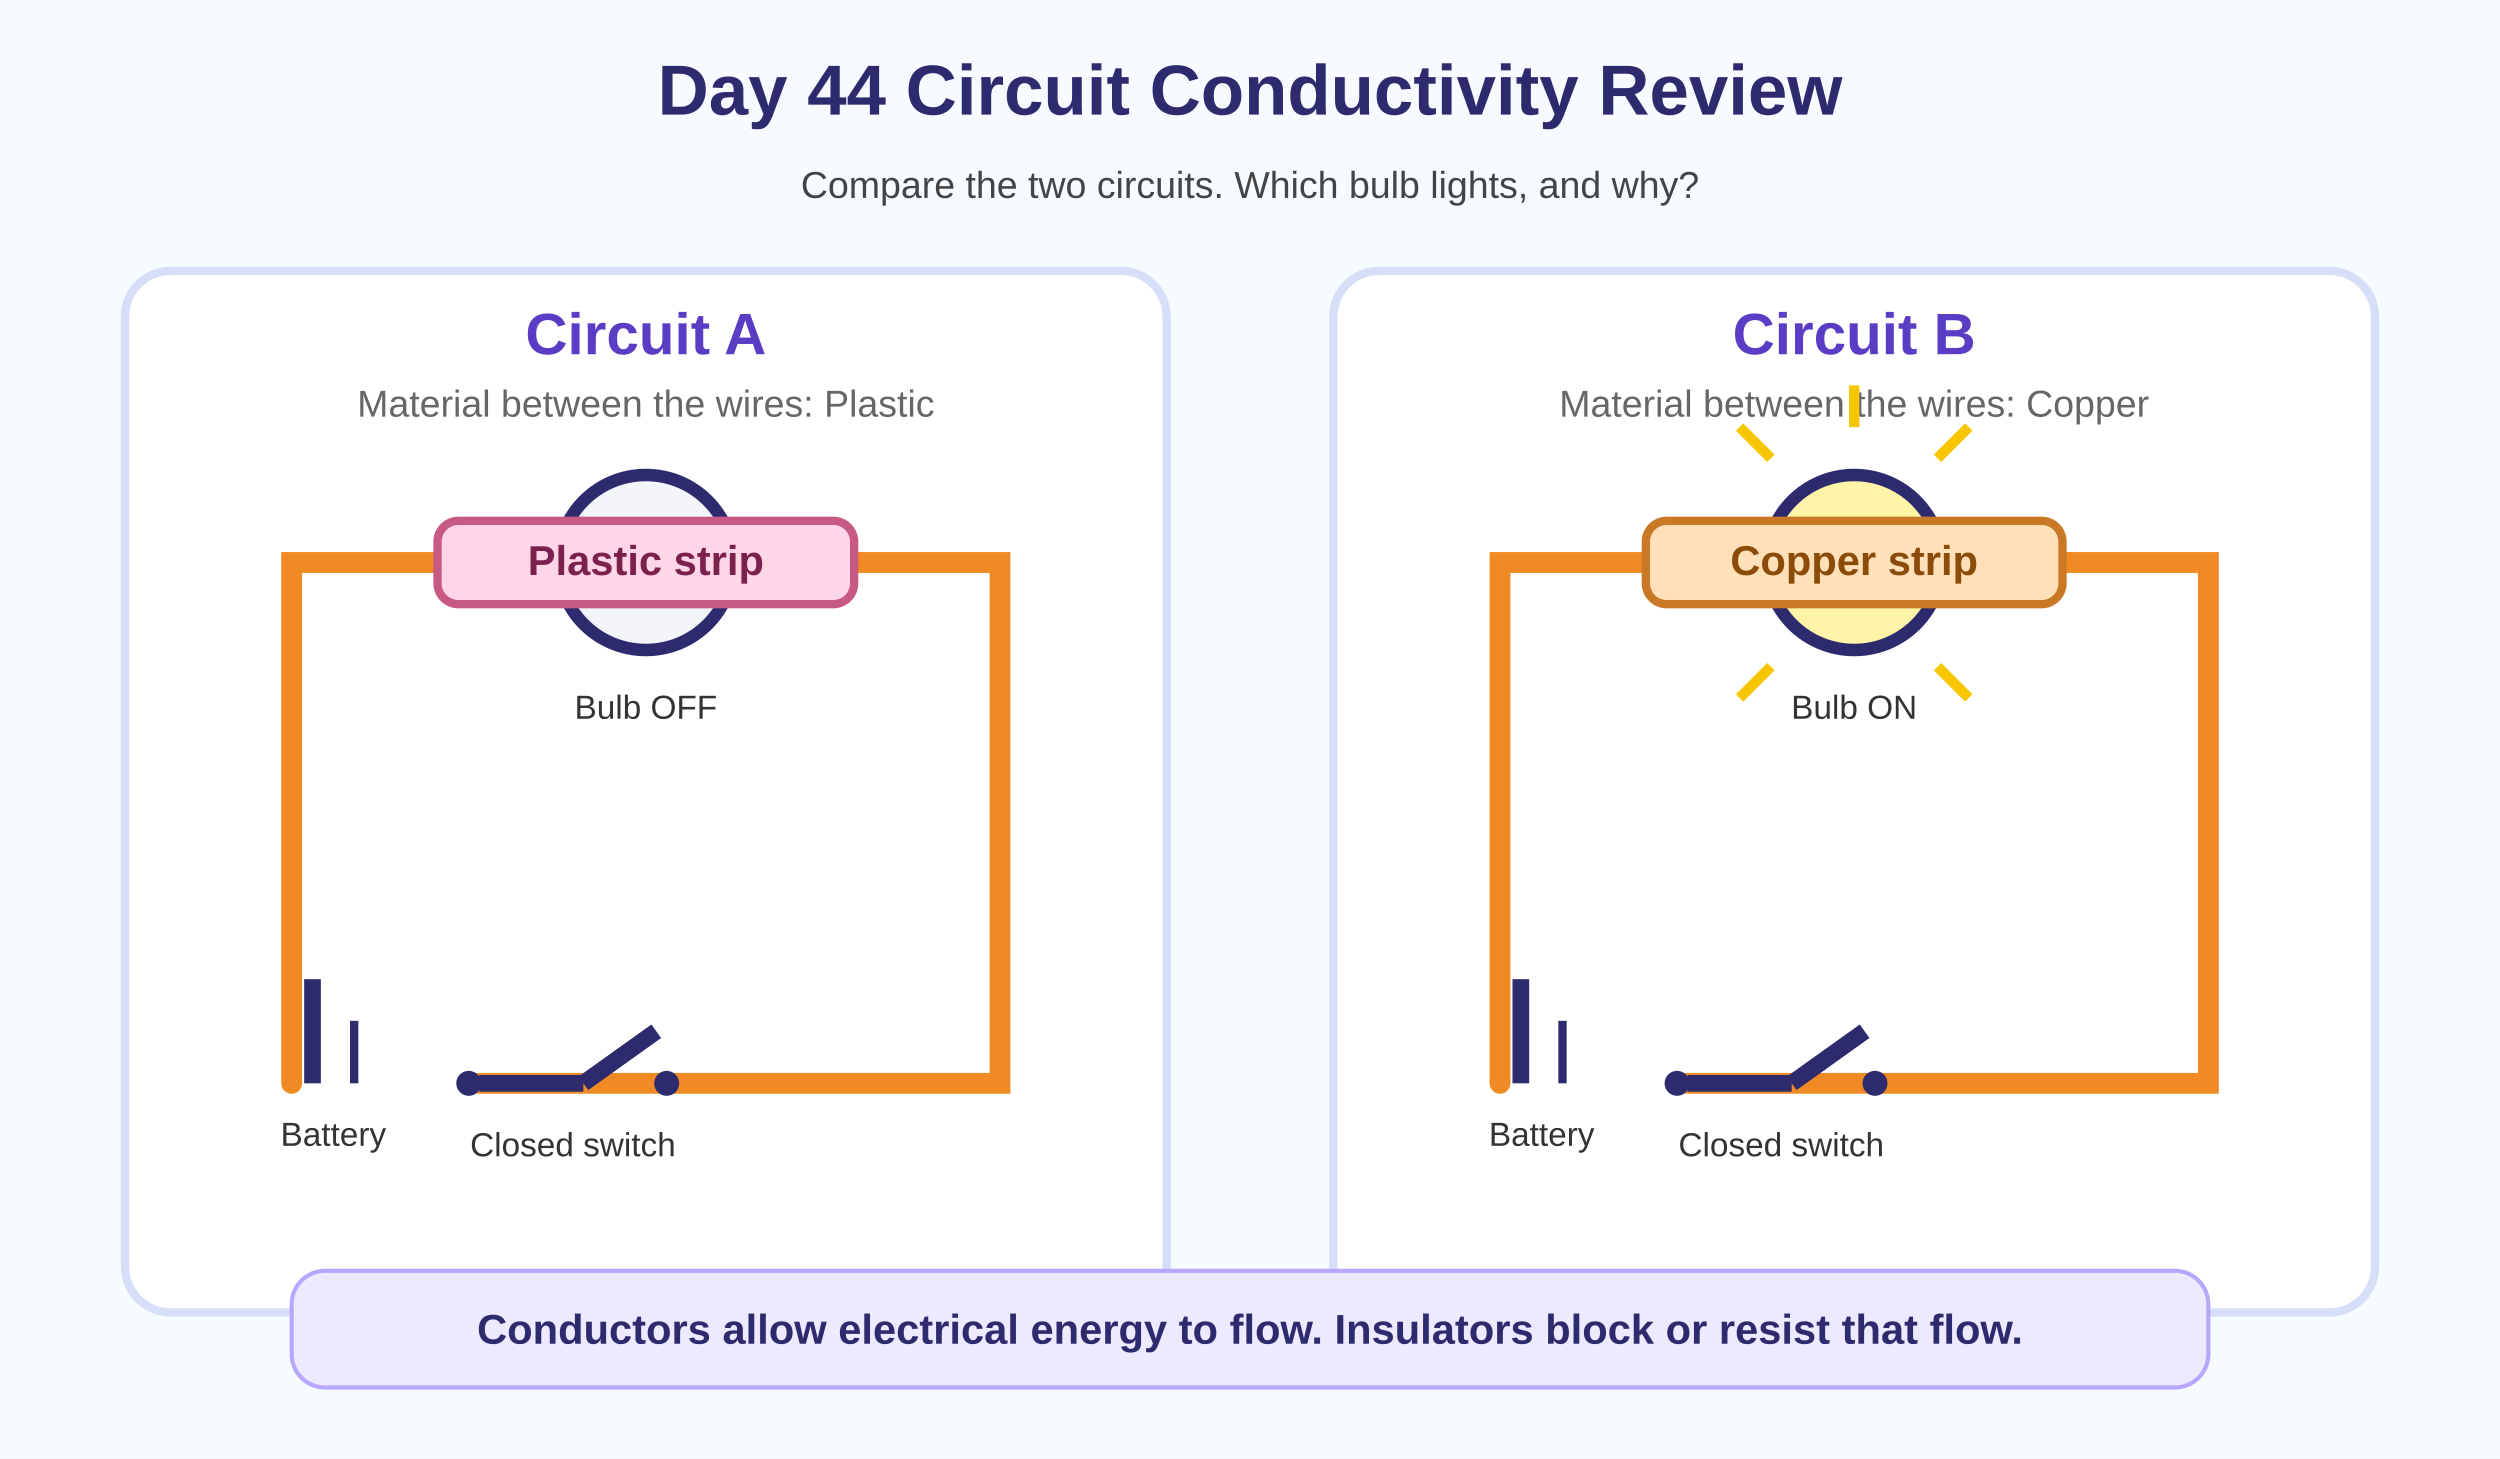
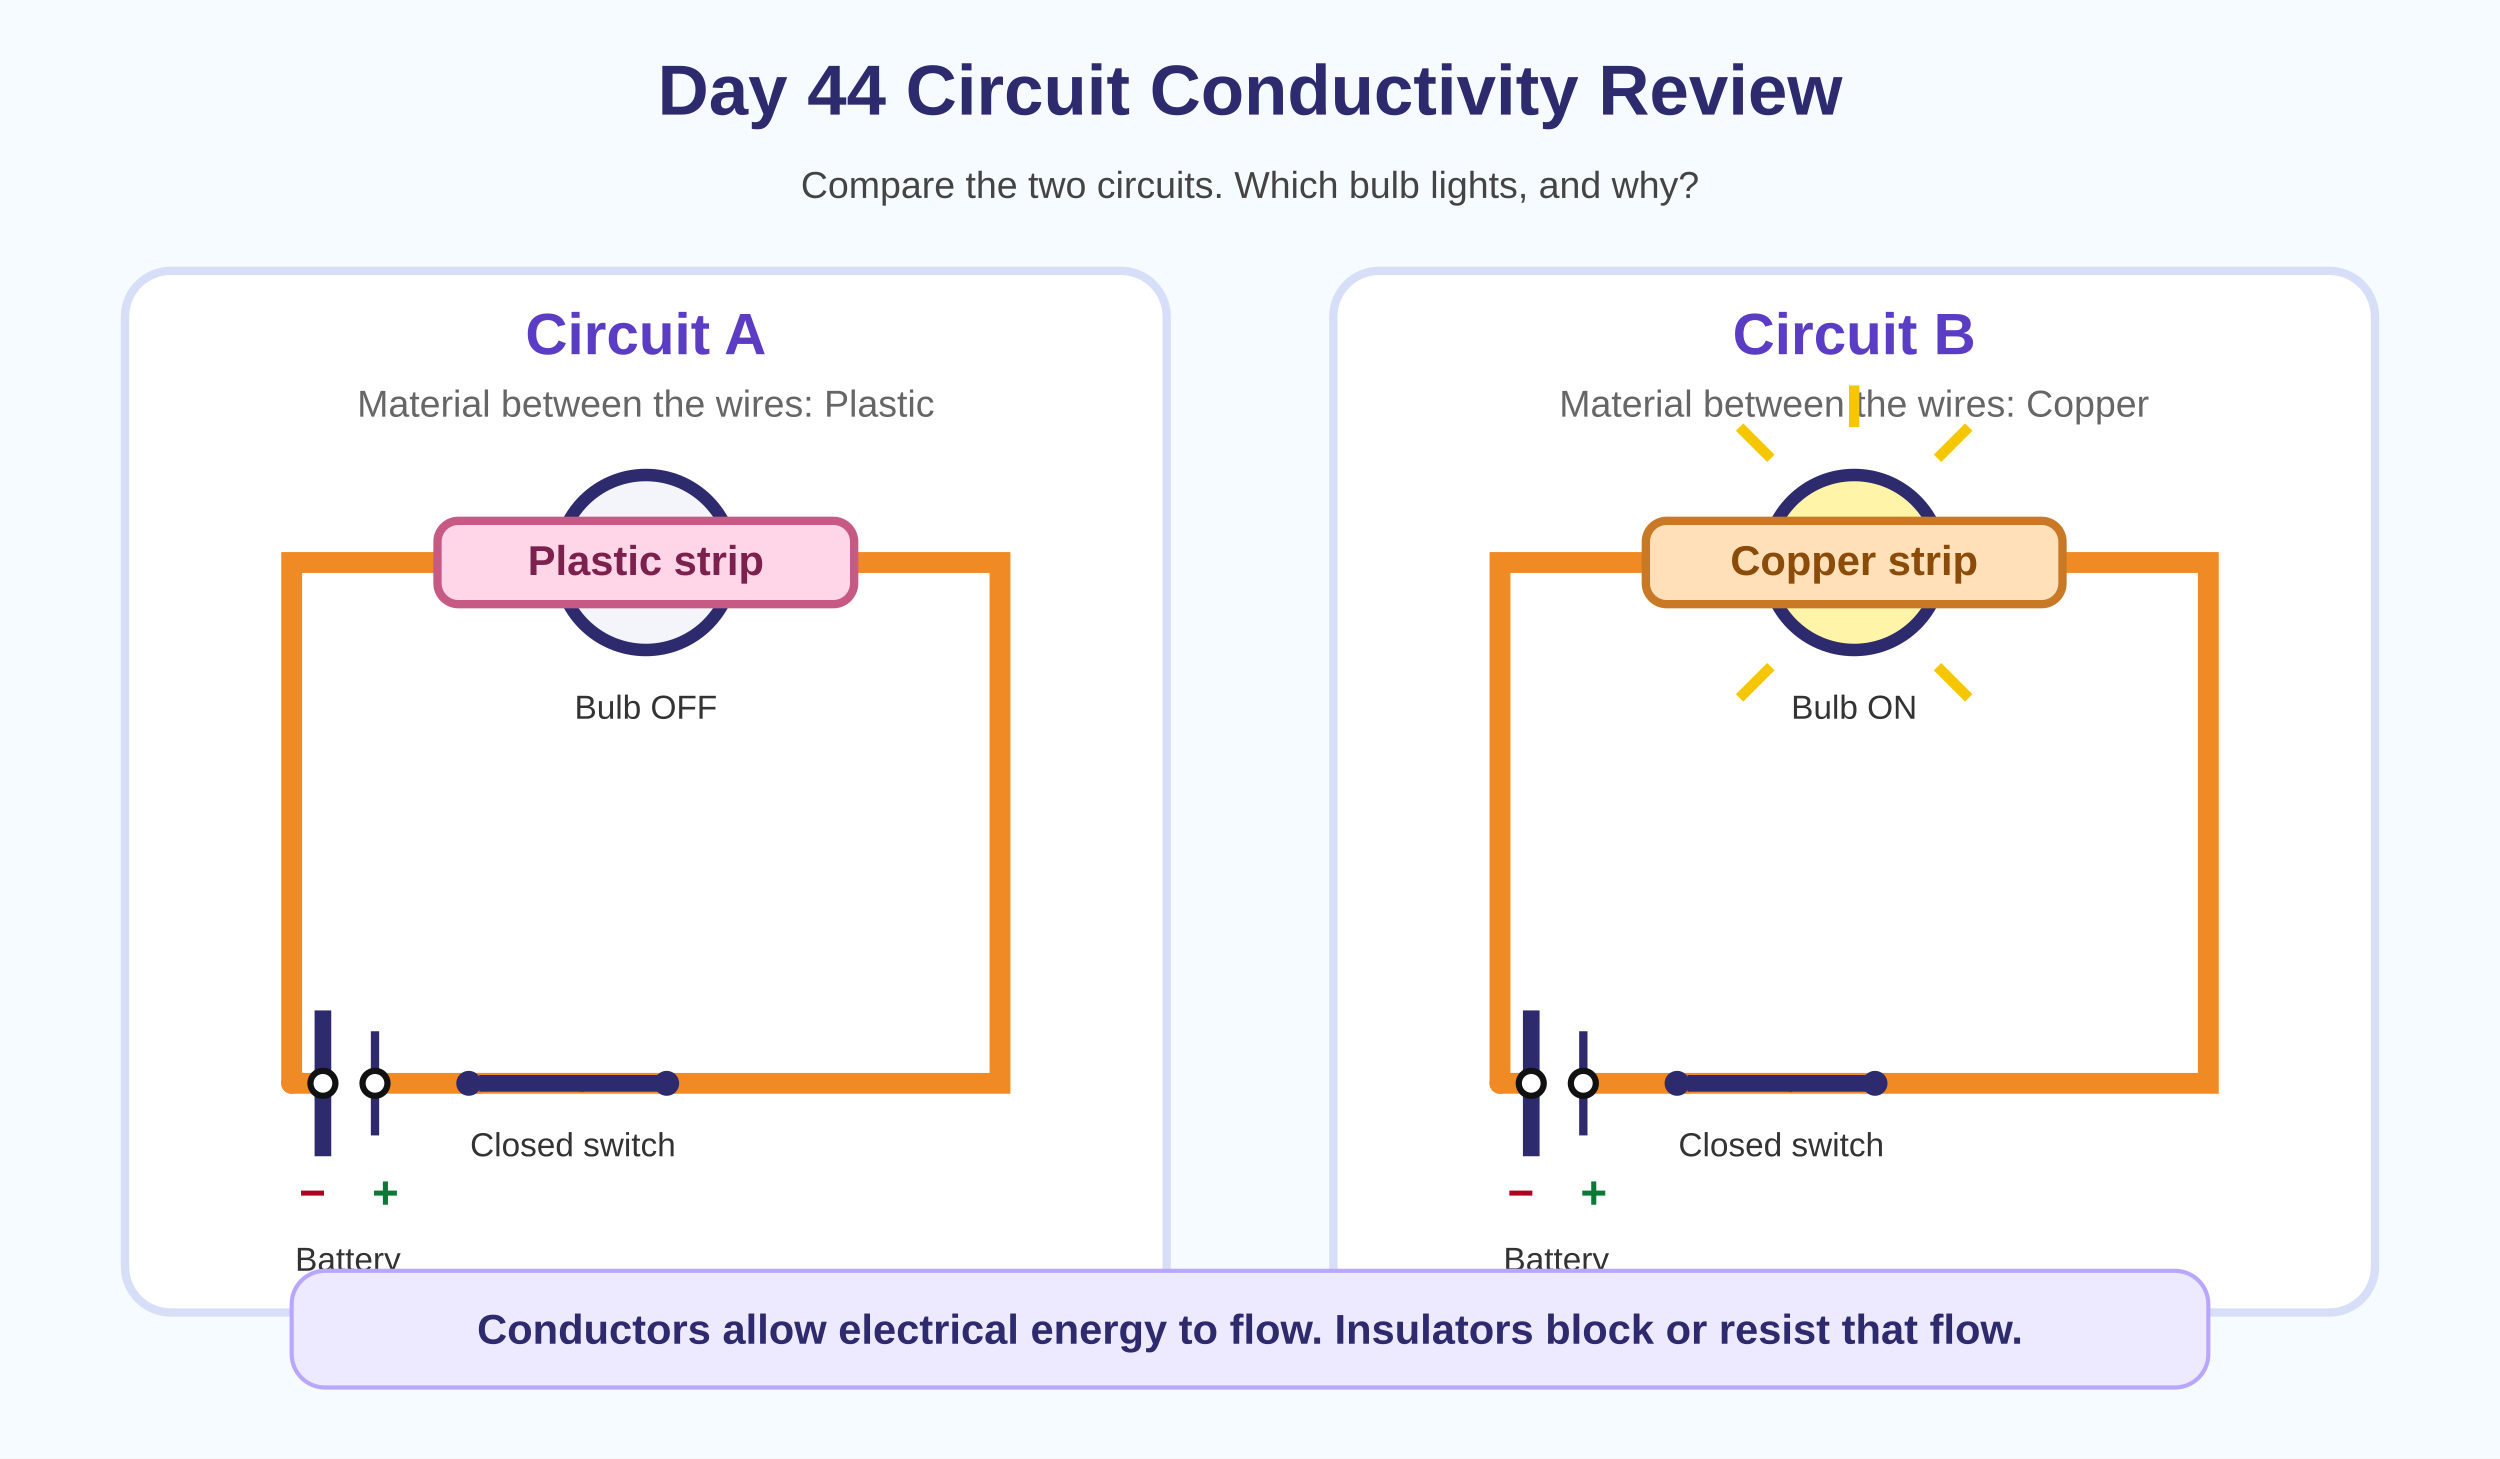
<svg xmlns="http://www.w3.org/2000/svg" width="1200" height="700" viewBox="0 0 1200 700">
  <rect width="1200" height="700" fill="#f6fbff" />
  <text x="600" y="55" text-anchor="middle" font-size="34" font-family="Arial, sans-serif" font-weight="700" fill="#2d2a6e">
    Day 44 Circuit Conductivity Review
  </text>
  <text x="600" y="95" text-anchor="middle" font-size="18" font-family="Arial, sans-serif" fill="#444">
    Compare the two circuits. Which bulb lights, and why?
  </text>
  <rect x="60" y="130" width="500" height="500" rx="22" fill="#ffffff" stroke="#d7def7" stroke-width="4" />
  <text x="310" y="170" text-anchor="middle" font-size="28" font-family="Arial, sans-serif" font-weight="700" fill="#5b3cc4">
    Circuit A
  </text>
  <text x="310" y="200" text-anchor="middle" font-size="18" font-family="Arial, sans-serif" fill="#666">
    Material between the wires: Plastic
  </text>
  <path d="M140 520 L140 270 L210 270" fill="none" stroke="#f08a24" stroke-width="10" stroke-linecap="round" />
  <path d="M410 270 L480 270 L480 520 L230 520" fill="none" stroke="#f08a24" stroke-width="10" stroke-linecap="round" />
-   <line x1="150" y1="520" x2="150" y2="470" stroke="#2d2a6e" stroke-width="8" />
-   <line x1="170" y1="520" x2="170" y2="490" stroke="#2d2a6e" stroke-width="4" />
-   <text x="160" y="550" text-anchor="middle" font-size="16" font-family="Arial, sans-serif" fill="#333">Battery</text>
+   <line x1="140" y1="520" x2="155" y2="520" stroke="#f08a24" stroke-width="10" stroke-linecap="round" />
+   <line x1="155" y1="485" x2="155" y2="555" stroke="#2d2a6e" stroke-width="8" />
+   <line x1="180" y1="495" x2="180" y2="545" stroke="#2d2a6e" stroke-width="4" />
+   <line x1="180" y1="520" x2="230" y2="520" stroke="#f08a24" stroke-width="10" stroke-linecap="round" />
+   <circle cx="155" cy="520" r="6" fill="#ffffff" stroke="#111" stroke-width="3" />
+   <circle cx="180" cy="520" r="6" fill="#ffffff" stroke="#111" stroke-width="3" />
+   <text x="150" y="580" text-anchor="middle" font-size="22" font-family="Arial, sans-serif" font-weight="900" fill="#b00020">−</text>
+   <text x="185" y="580" text-anchor="middle" font-size="22" font-family="Arial, sans-serif" font-weight="900" fill="#087a35">+</text>
+   <text x="167" y="610" text-anchor="middle" font-size="16" font-family="Arial, sans-serif" fill="#333">Battery</text>
  <circle cx="310" cy="270" r="42" fill="#f3f5fa" stroke="#2d2a6e" stroke-width="6" />
  <path d="M290 290 Q310 250 330 290" fill="none" stroke="#2d2a6e" stroke-width="4" />
  <text x="310" y="345" text-anchor="middle" font-size="16" font-family="Arial, sans-serif" fill="#333">Bulb OFF</text>
  <line x1="230" y1="520" x2="280" y2="520" stroke="#2d2a6e" stroke-width="8" />
-   <line x1="280" y1="520" x2="315" y2="495" stroke="#2d2a6e" stroke-width="8" />
+   <line x1="280" y1="520" x2="320" y2="520" stroke="#2d2a6e" stroke-width="8" stroke-linecap="round" />
  <circle cx="225" cy="520" r="6" fill="#2d2a6e" />
  <circle cx="320" cy="520" r="6" fill="#2d2a6e" />
  <text x="275" y="555" text-anchor="middle" font-size="16" font-family="Arial, sans-serif" fill="#333">Closed switch</text>
  <rect x="210" y="250" width="200" height="40" rx="10" fill="#ffd6e7" stroke="#c75a84" stroke-width="4" />
  <text x="310" y="276" text-anchor="middle" font-size="20" font-family="Arial, sans-serif" font-weight="700" fill="#7c214d">Plastic strip</text>
  <rect x="640" y="130" width="500" height="500" rx="22" fill="#ffffff" stroke="#d7def7" stroke-width="4" />
  <text x="890" y="170" text-anchor="middle" font-size="28" font-family="Arial, sans-serif" font-weight="700" fill="#5b3cc4">
    Circuit B
  </text>
  <text x="890" y="200" text-anchor="middle" font-size="18" font-family="Arial, sans-serif" fill="#666">
    Material between the wires: Copper
  </text>
  <path d="M720 520 L720 270 L790 270" fill="none" stroke="#f08a24" stroke-width="10" stroke-linecap="round" />
  <path d="M990 270 L1060 270 L1060 520 L810 520" fill="none" stroke="#f08a24" stroke-width="10" stroke-linecap="round" />
-   <line x1="730" y1="520" x2="730" y2="470" stroke="#2d2a6e" stroke-width="8" />
-   <line x1="750" y1="520" x2="750" y2="490" stroke="#2d2a6e" stroke-width="4" />
-   <text x="740" y="550" text-anchor="middle" font-size="16" font-family="Arial, sans-serif" fill="#333">Battery</text>
+   <line x1="720" y1="520" x2="735" y2="520" stroke="#f08a24" stroke-width="10" stroke-linecap="round" />
+   <line x1="735" y1="485" x2="735" y2="555" stroke="#2d2a6e" stroke-width="8" />
+   <line x1="760" y1="495" x2="760" y2="545" stroke="#2d2a6e" stroke-width="4" />
+   <line x1="760" y1="520" x2="810" y2="520" stroke="#f08a24" stroke-width="10" stroke-linecap="round" />
+   <circle cx="735" cy="520" r="6" fill="#ffffff" stroke="#111" stroke-width="3" />
+   <circle cx="760" cy="520" r="6" fill="#ffffff" stroke="#111" stroke-width="3" />
+   <text x="730" y="580" text-anchor="middle" font-size="22" font-family="Arial, sans-serif" font-weight="900" fill="#b00020">−</text>
+   <text x="765" y="580" text-anchor="middle" font-size="22" font-family="Arial, sans-serif" font-weight="900" fill="#087a35">+</text>
+   <text x="747" y="610" text-anchor="middle" font-size="16" font-family="Arial, sans-serif" fill="#333">Battery</text>
  <circle cx="890" cy="270" r="42" fill="#fff4a8" stroke="#2d2a6e" stroke-width="6" />
  <path d="M870 290 Q890 250 910 290" fill="none" stroke="#2d2a6e" stroke-width="4" />
  <line x1="890" y1="205" x2="890" y2="185" stroke="#f6c700" stroke-width="5" />
  <line x1="930" y1="220" x2="945" y2="205" stroke="#f6c700" stroke-width="5" />
  <line x1="850" y1="220" x2="835" y2="205" stroke="#f6c700" stroke-width="5" />
  <line x1="930" y1="320" x2="945" y2="335" stroke="#f6c700" stroke-width="5" />
  <line x1="850" y1="320" x2="835" y2="335" stroke="#f6c700" stroke-width="5" />
  <text x="890" y="345" text-anchor="middle" font-size="16" font-family="Arial, sans-serif" fill="#333">Bulb ON</text>
  <line x1="810" y1="520" x2="860" y2="520" stroke="#2d2a6e" stroke-width="8" />
-   <line x1="860" y1="520" x2="895" y2="495" stroke="#2d2a6e" stroke-width="8" />
+   <line x1="860" y1="520" x2="900" y2="520" stroke="#2d2a6e" stroke-width="8" stroke-linecap="round" />
  <circle cx="805" cy="520" r="6" fill="#2d2a6e" />
  <circle cx="900" cy="520" r="6" fill="#2d2a6e" />
  <text x="855" y="555" text-anchor="middle" font-size="16" font-family="Arial, sans-serif" fill="#333">Closed switch</text>
  <rect x="790" y="250" width="200" height="40" rx="10" fill="#ffe0b8" stroke="#c97925" stroke-width="4" />
  <text x="890" y="276" text-anchor="middle" font-size="20" font-family="Arial, sans-serif" font-weight="700" fill="#8b4b09">Copper strip</text>
  <rect x="140" y="610" width="920" height="56" rx="16" fill="#ede9ff" stroke="#b9a7ff" stroke-width="2" />
  <text x="600" y="645" text-anchor="middle" font-size="20" font-family="Arial, sans-serif" fill="#2d2a6e" font-weight="700">
    Conductors allow electrical energy to flow. Insulators block or resist that flow.
  </text>
</svg>
